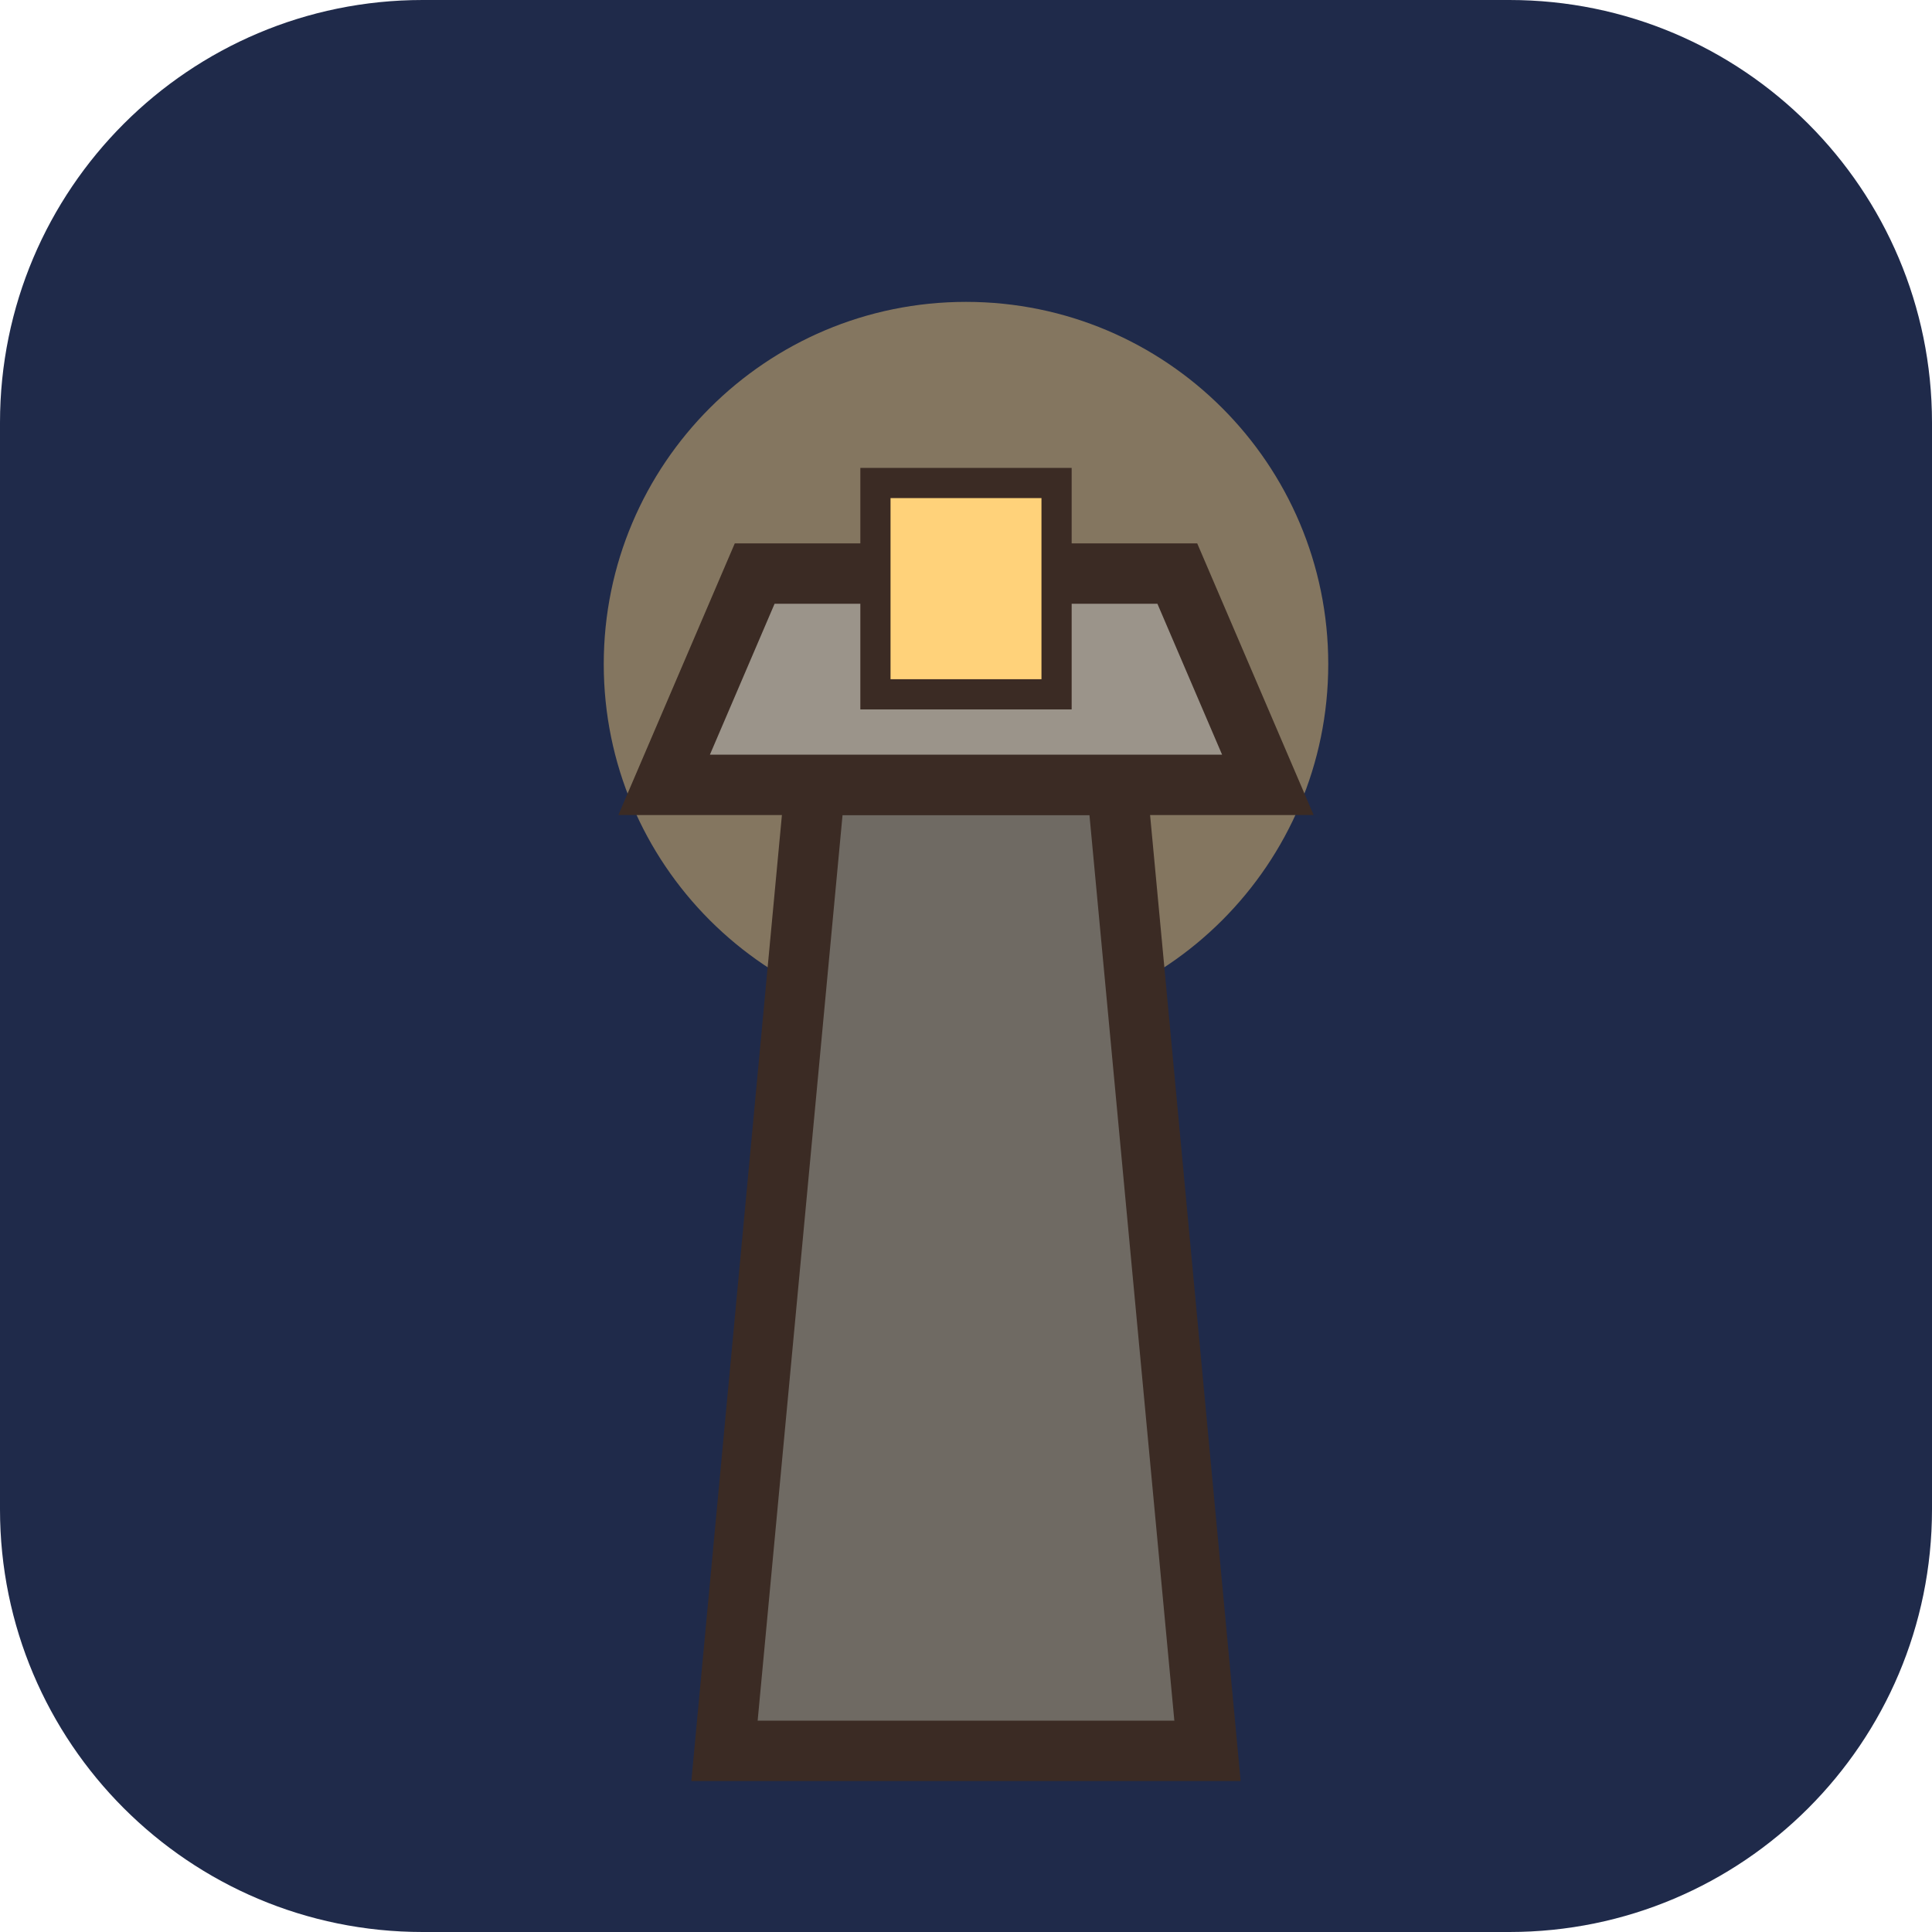
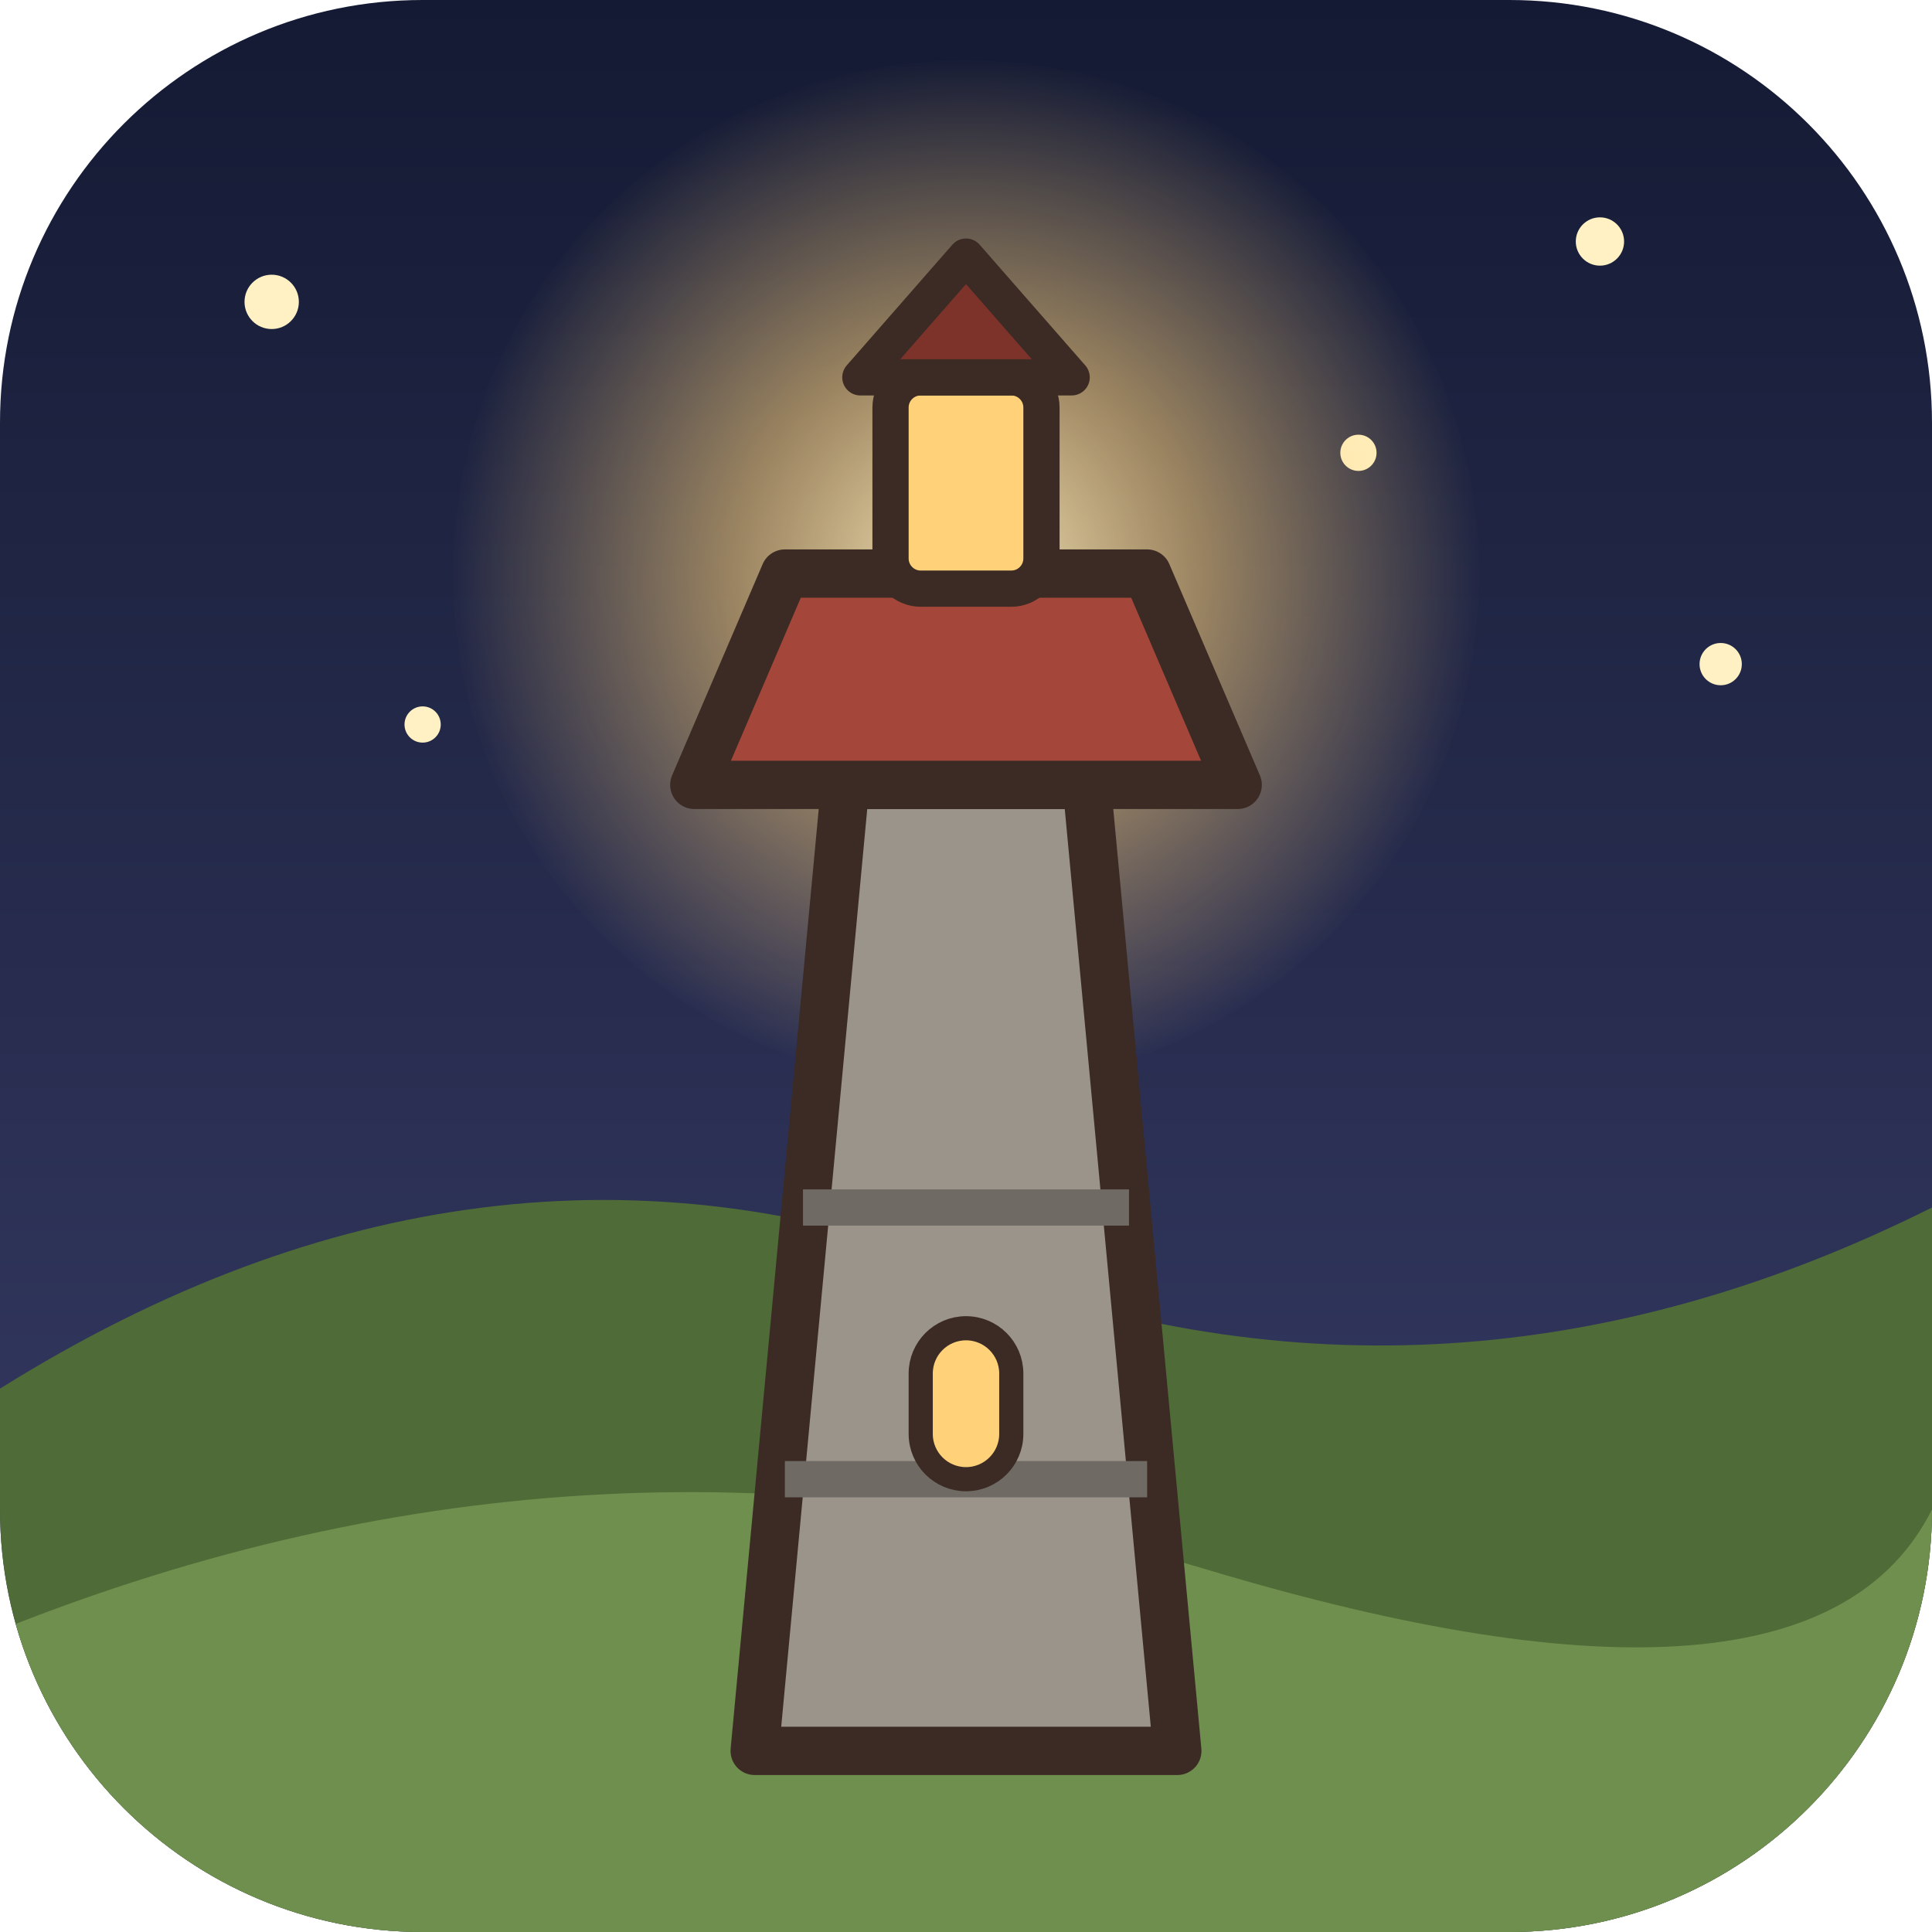
<svg xmlns="http://www.w3.org/2000/svg" viewBox="0 0 64 64">
-   <rect width="64" height="64" rx="14" fill="#1f2a4a" />
-   <circle cx="32" cy="22" r="12" fill="#ffd27a" opacity="0.45" />
-   <path d="M24 58 l3 -32 h10 l3 32 z" fill="#6f6a63" stroke="#3b2b24" stroke-width="2" />
-   <path d="M22 26 h20 l-3 -7 h-14 z" fill="#9b948a" stroke="#3b2b24" stroke-width="2" />
-   <rect x="29" y="16" width="6" height="7" fill="#ffd27a" stroke="#3b2b24" stroke-width="1" />
+   <defs>
+     <linearGradient id="sky" x1="0" y1="0" x2="0" y2="1">
+       <stop offset="0" stop-color="#141a33" />
+       <stop offset="1" stop-color="#3b3f6b" />
+     </linearGradient>
+     <radialGradient id="glow" cx="0.5" cy="0.5" r="0.5">
+       <stop offset="0" stop-color="#fff1c4" stop-opacity="0.95" />
+       <stop offset="0.45" stop-color="#ffd27a" stop-opacity="0.55" />
+       <stop offset="1" stop-color="#ffd27a" stop-opacity="0" />
+     </radialGradient>
+   </defs>
+   <clipPath id="r">
+     <rect width="64" height="64" rx="14" />
+   </clipPath>
+   <g clip-path="url(#r)">
+     <rect width="64" height="64" fill="url(#sky)" />
+     <g fill="#fff1c4">
+       <circle cx="9" cy="10" r="0.9" />
+       <circle cx="53" cy="8" r="0.8" />
+       <circle cx="57" cy="22" r="0.7" />
+       <circle cx="14" cy="24" r="0.6" />
+       <circle cx="45" cy="15" r="0.6" />
+     </g>
+     <circle cx="32" cy="19" r="17" fill="url(#glow)" />
+     <path d="M0 46 Q16 36 32 42 T64 40 V64 H0 Z" fill="#4f6b37" />
+     <path d="M0 54 Q20 46 40 52 T64 50 V64 H0 Z" fill="#6f8f4e" />
+     <path d="M25 58 L28 26 H36 L39 58 Z" fill="#9b948a" stroke="#3b2b24" stroke-width="1.6" stroke-linejoin="round" />
+     <path d="M26.6 40 H37.4 M26 49 H38" stroke="#6f6a63" stroke-width="1.2" />
+     <path d="M23 26 H41 L38 19 H26 Z" fill="#a4473a" stroke="#3b2b24" stroke-width="1.6" stroke-linejoin="round" />
+     <rect x="29.5" y="12.5" width="5" height="7" rx="1" fill="#ffd27a" stroke="#3b2b24" stroke-width="1.2" />
+     <path d="M28.5 12.5 L32 8.5 L35.5 12.5 Z" fill="#7d3329" stroke="#3b2b24" stroke-width="1.2" stroke-linejoin="round" />
+     <rect x="30.5" y="44" width="3" height="5" rx="1.5" fill="#ffd27a" stroke="#3b2b24" stroke-width="0.8" />
+   </g>
</svg>
